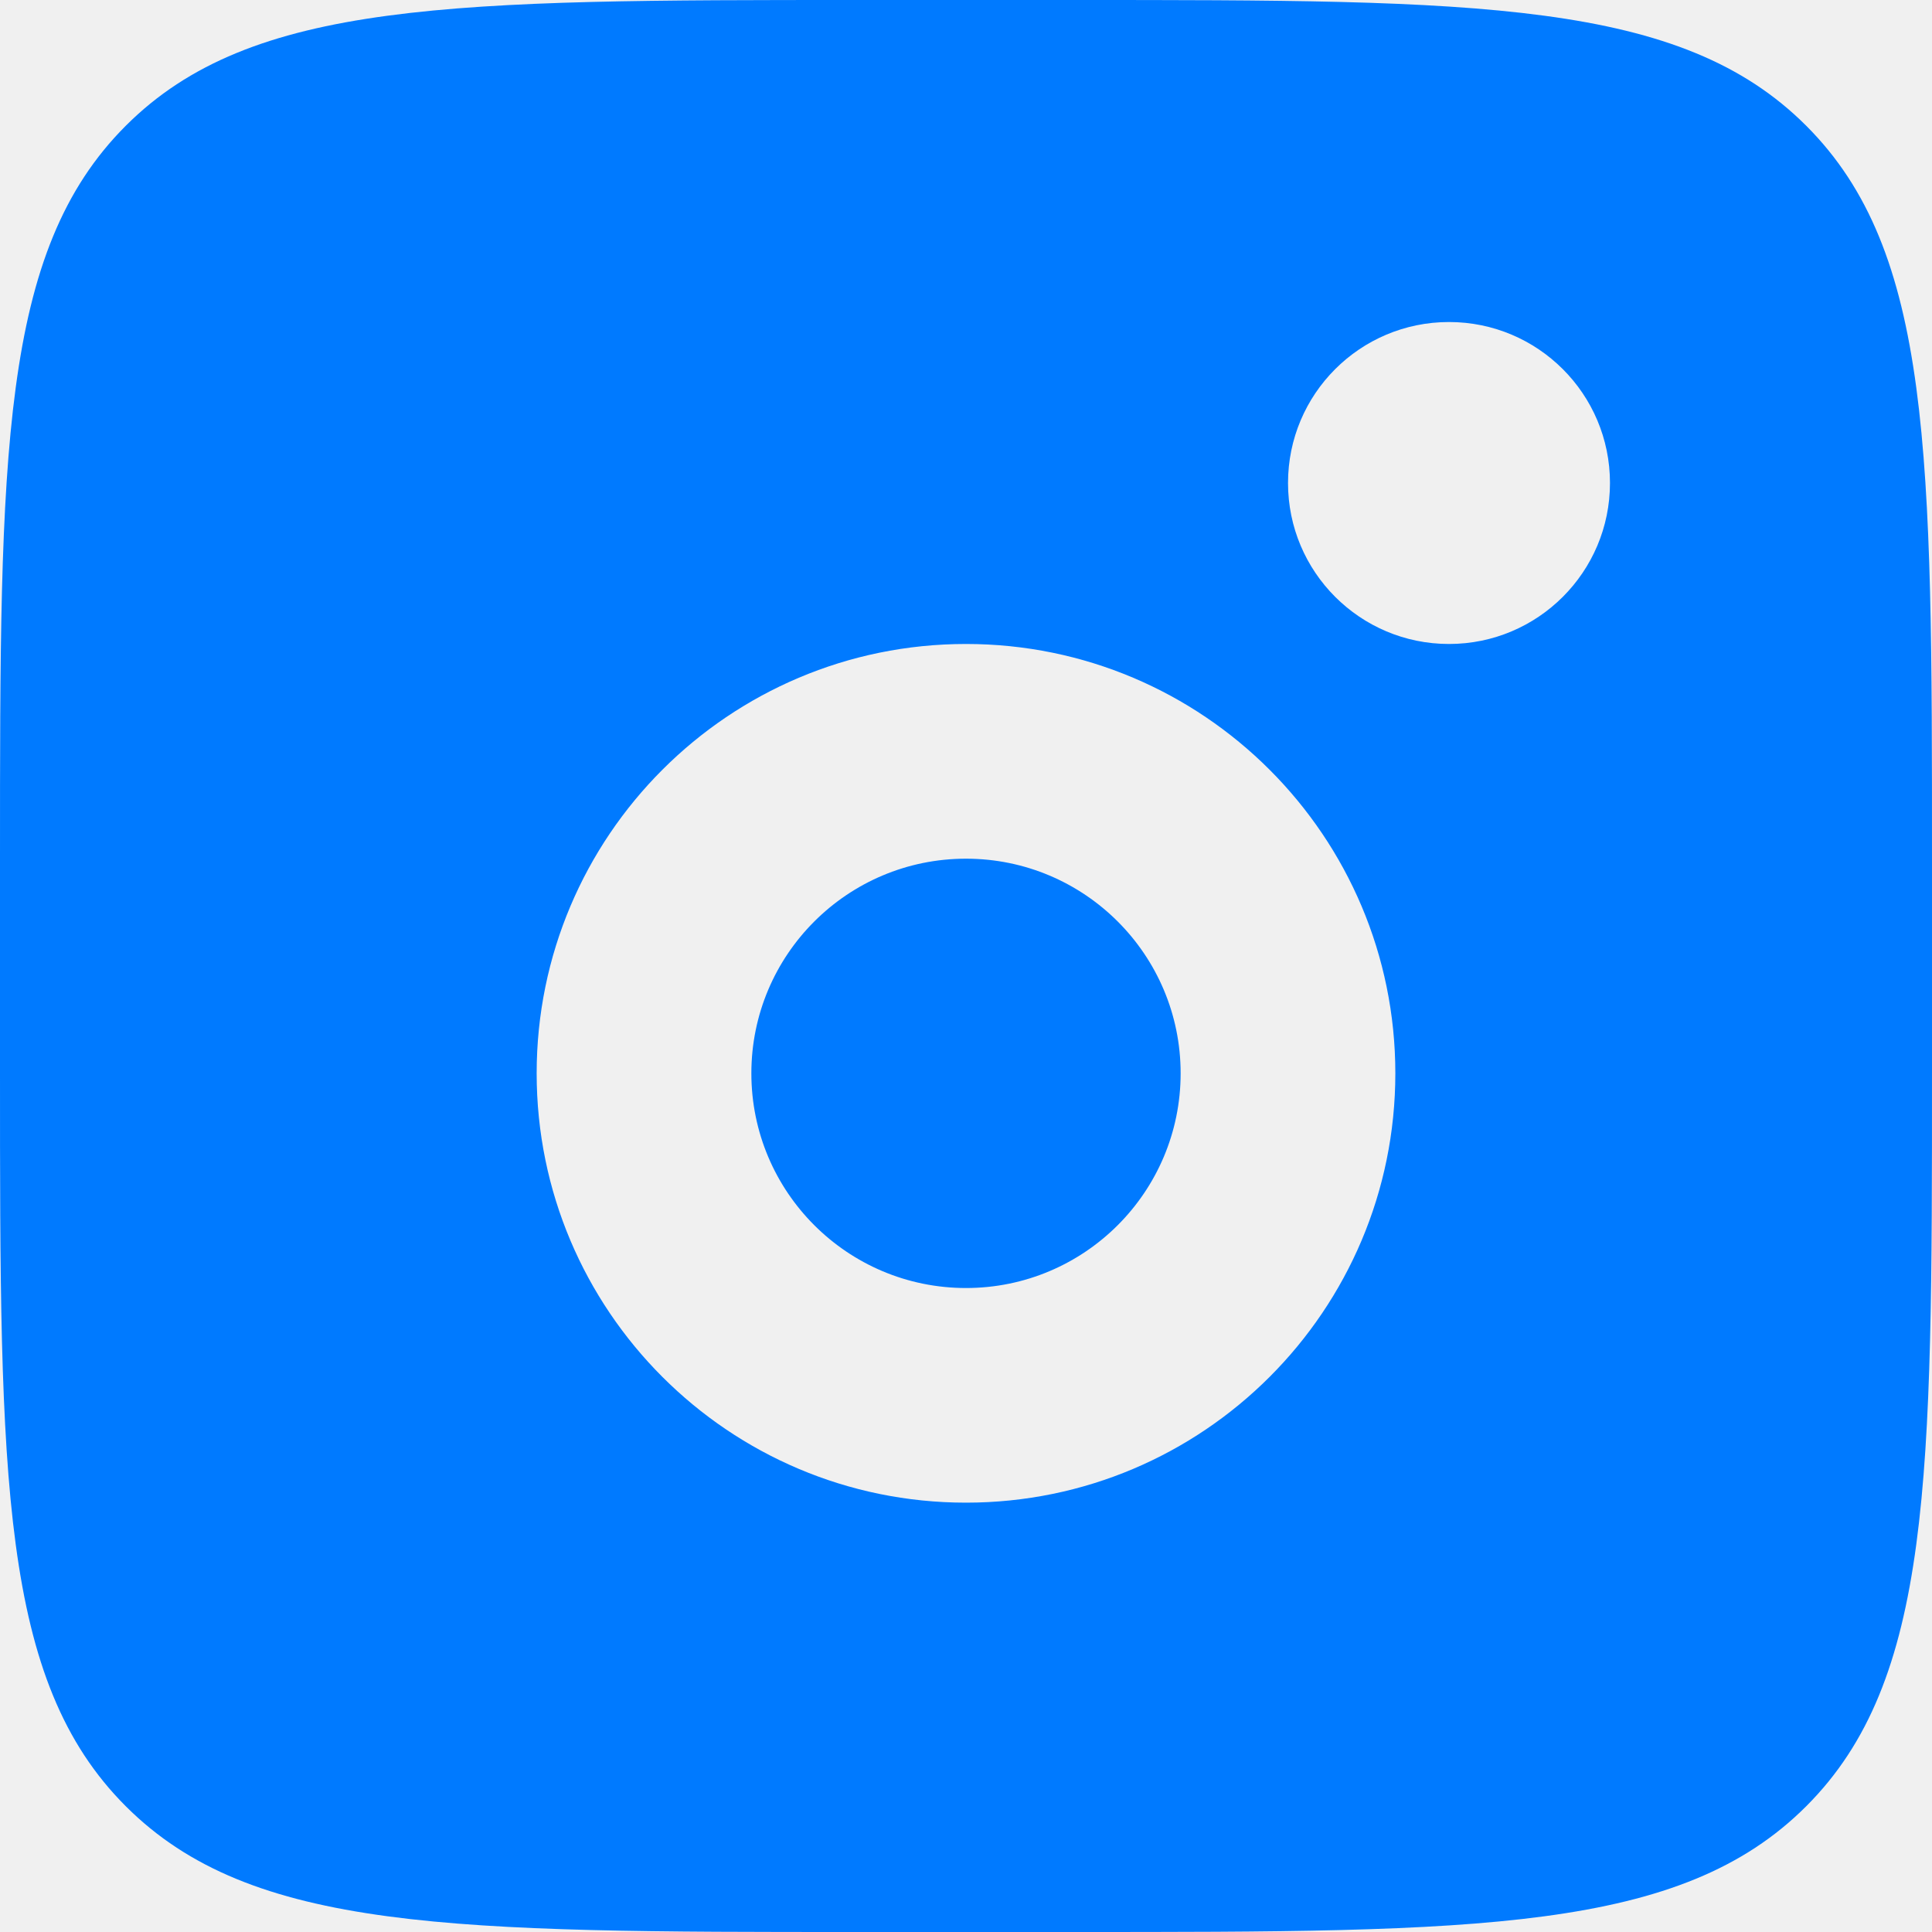
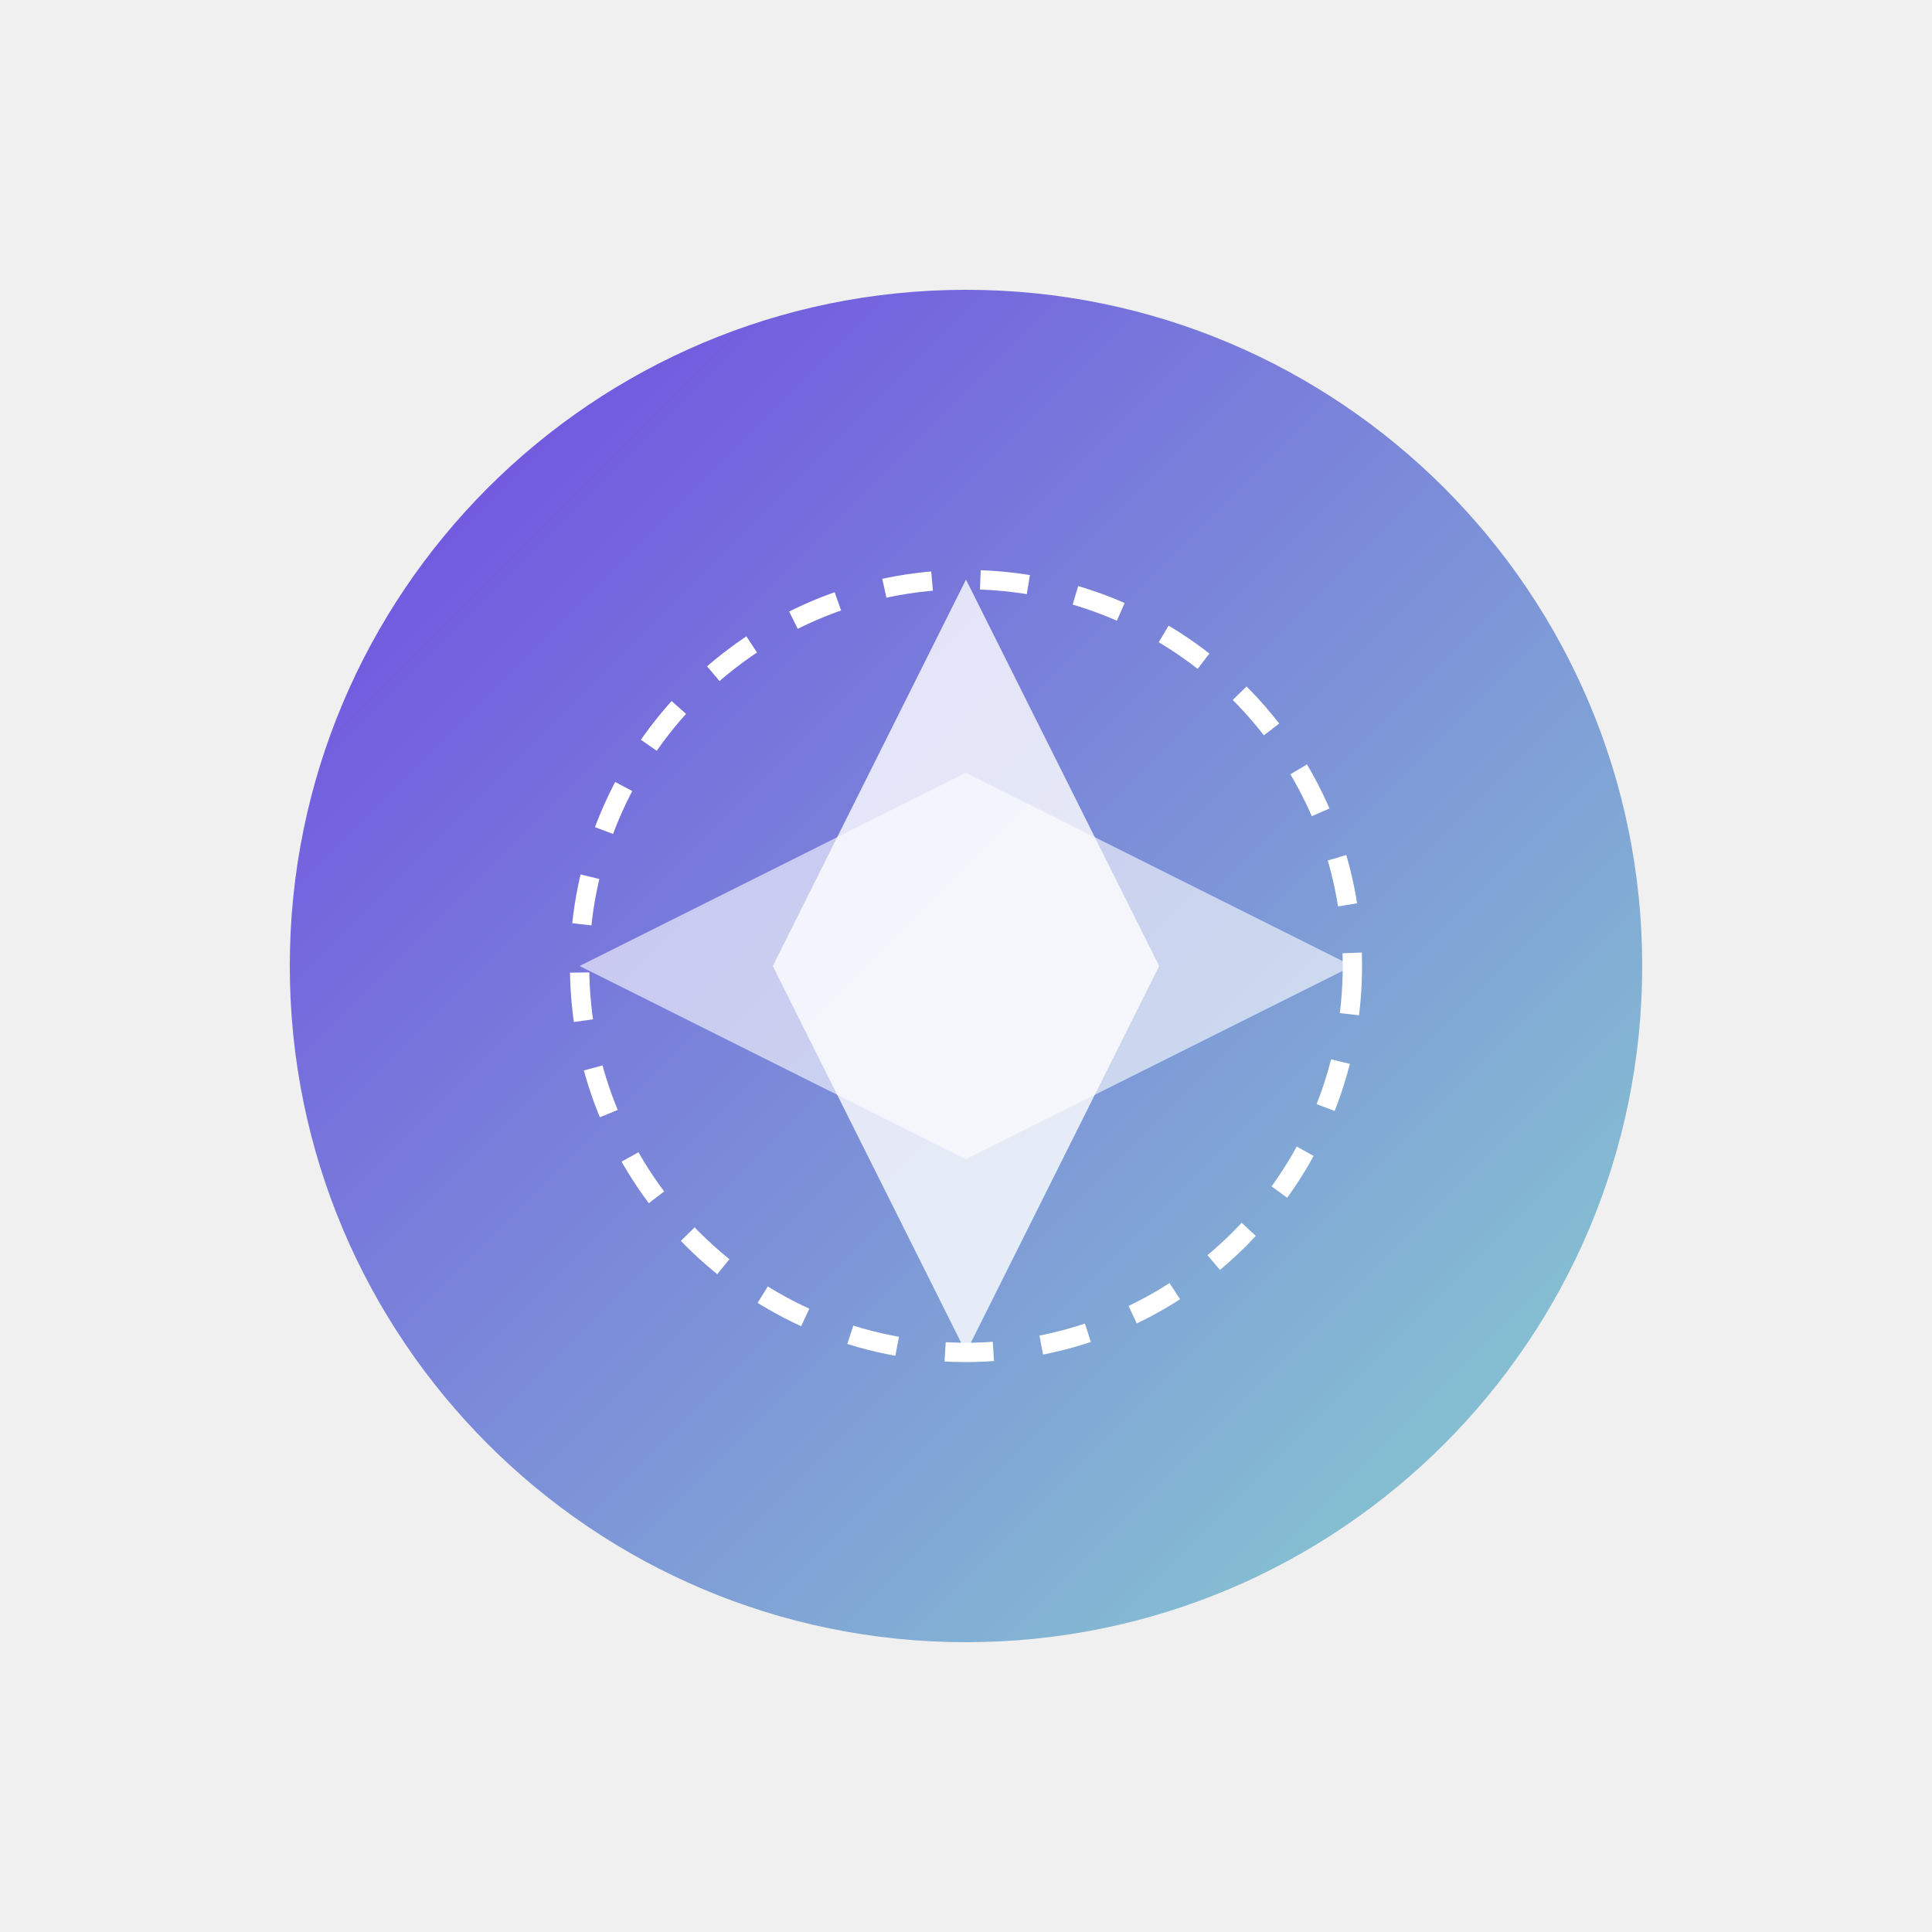
- <svg xmlns="http://www.w3.org/2000/svg" width="31" height="31" viewBox="0 0 31 31" fill="none">
-   <path fill-rule="evenodd" clip-rule="evenodd" d="M0 13.778C0 7.283 -2.05305e-07 4.035 2.018 2.018C4.035 -2.05305e-07 7.283 0 13.778 0H17.222C23.717 0 26.965 -2.05305e-07 28.982 2.018C31 4.035 31 7.283 31 13.778V17.222C31 23.717 31 26.965 28.982 28.982C26.965 31 23.717 31 17.222 31H13.778C7.283 31 4.035 31 2.018 28.982C-2.05305e-07 26.965 0 23.717 0 17.222V13.778ZM25.833 7.75C25.833 9.177 24.677 10.333 23.25 10.333C21.823 10.333 20.667 9.177 20.667 7.75C20.667 6.323 21.823 5.167 23.25 5.167C24.677 5.167 25.833 6.323 25.833 7.75ZM18.944 17.222C18.944 19.125 17.402 20.667 15.5 20.667C13.598 20.667 12.056 19.125 12.056 17.222C12.056 15.32 13.598 13.778 15.5 13.778C17.402 13.778 18.944 15.32 18.944 17.222ZM22.389 17.222C22.389 21.027 19.305 24.111 15.5 24.111C11.695 24.111 8.611 21.027 8.611 17.222C8.611 13.418 11.695 10.333 15.5 10.333C19.305 10.333 22.389 13.418 22.389 17.222Z" fill="#007AFF" />
- </svg>
+ <svg xmlns="http://www.w3.org/2000/svg" width="60" height="60" viewBox="0 0 200 200">
+   <defs>
+     <linearGradient id="gradient" x1="0%" y1="0%" x2="100%" y2="100%">
+       <stop offset="0%" stop-color="#6E45E2" />
+       <stop offset="100%" stop-color="#89D4CF" />
+     </linearGradient>
+   </defs>
+   <circle cx="100" cy="100" r="70" fill="url(#gradient)" />
+   <circle cx="100" cy="100" r="40" fill="none" stroke="white" stroke-width="2" stroke-dasharray="5,5" />
+   <path d="M100,60 L120,100 L100,140 L80,100 Z" fill="white" opacity="0.8" />
+   <path d="M60,100 L100,120 L140,100 L100,80 Z" fill="white" opacity="0.6" />
+ 
+           {/* <text x="100" y="180" text-anchor="middle" font-family="Arial" font-size="54" fill="#333">
+           </text> */}
+         </svg>
